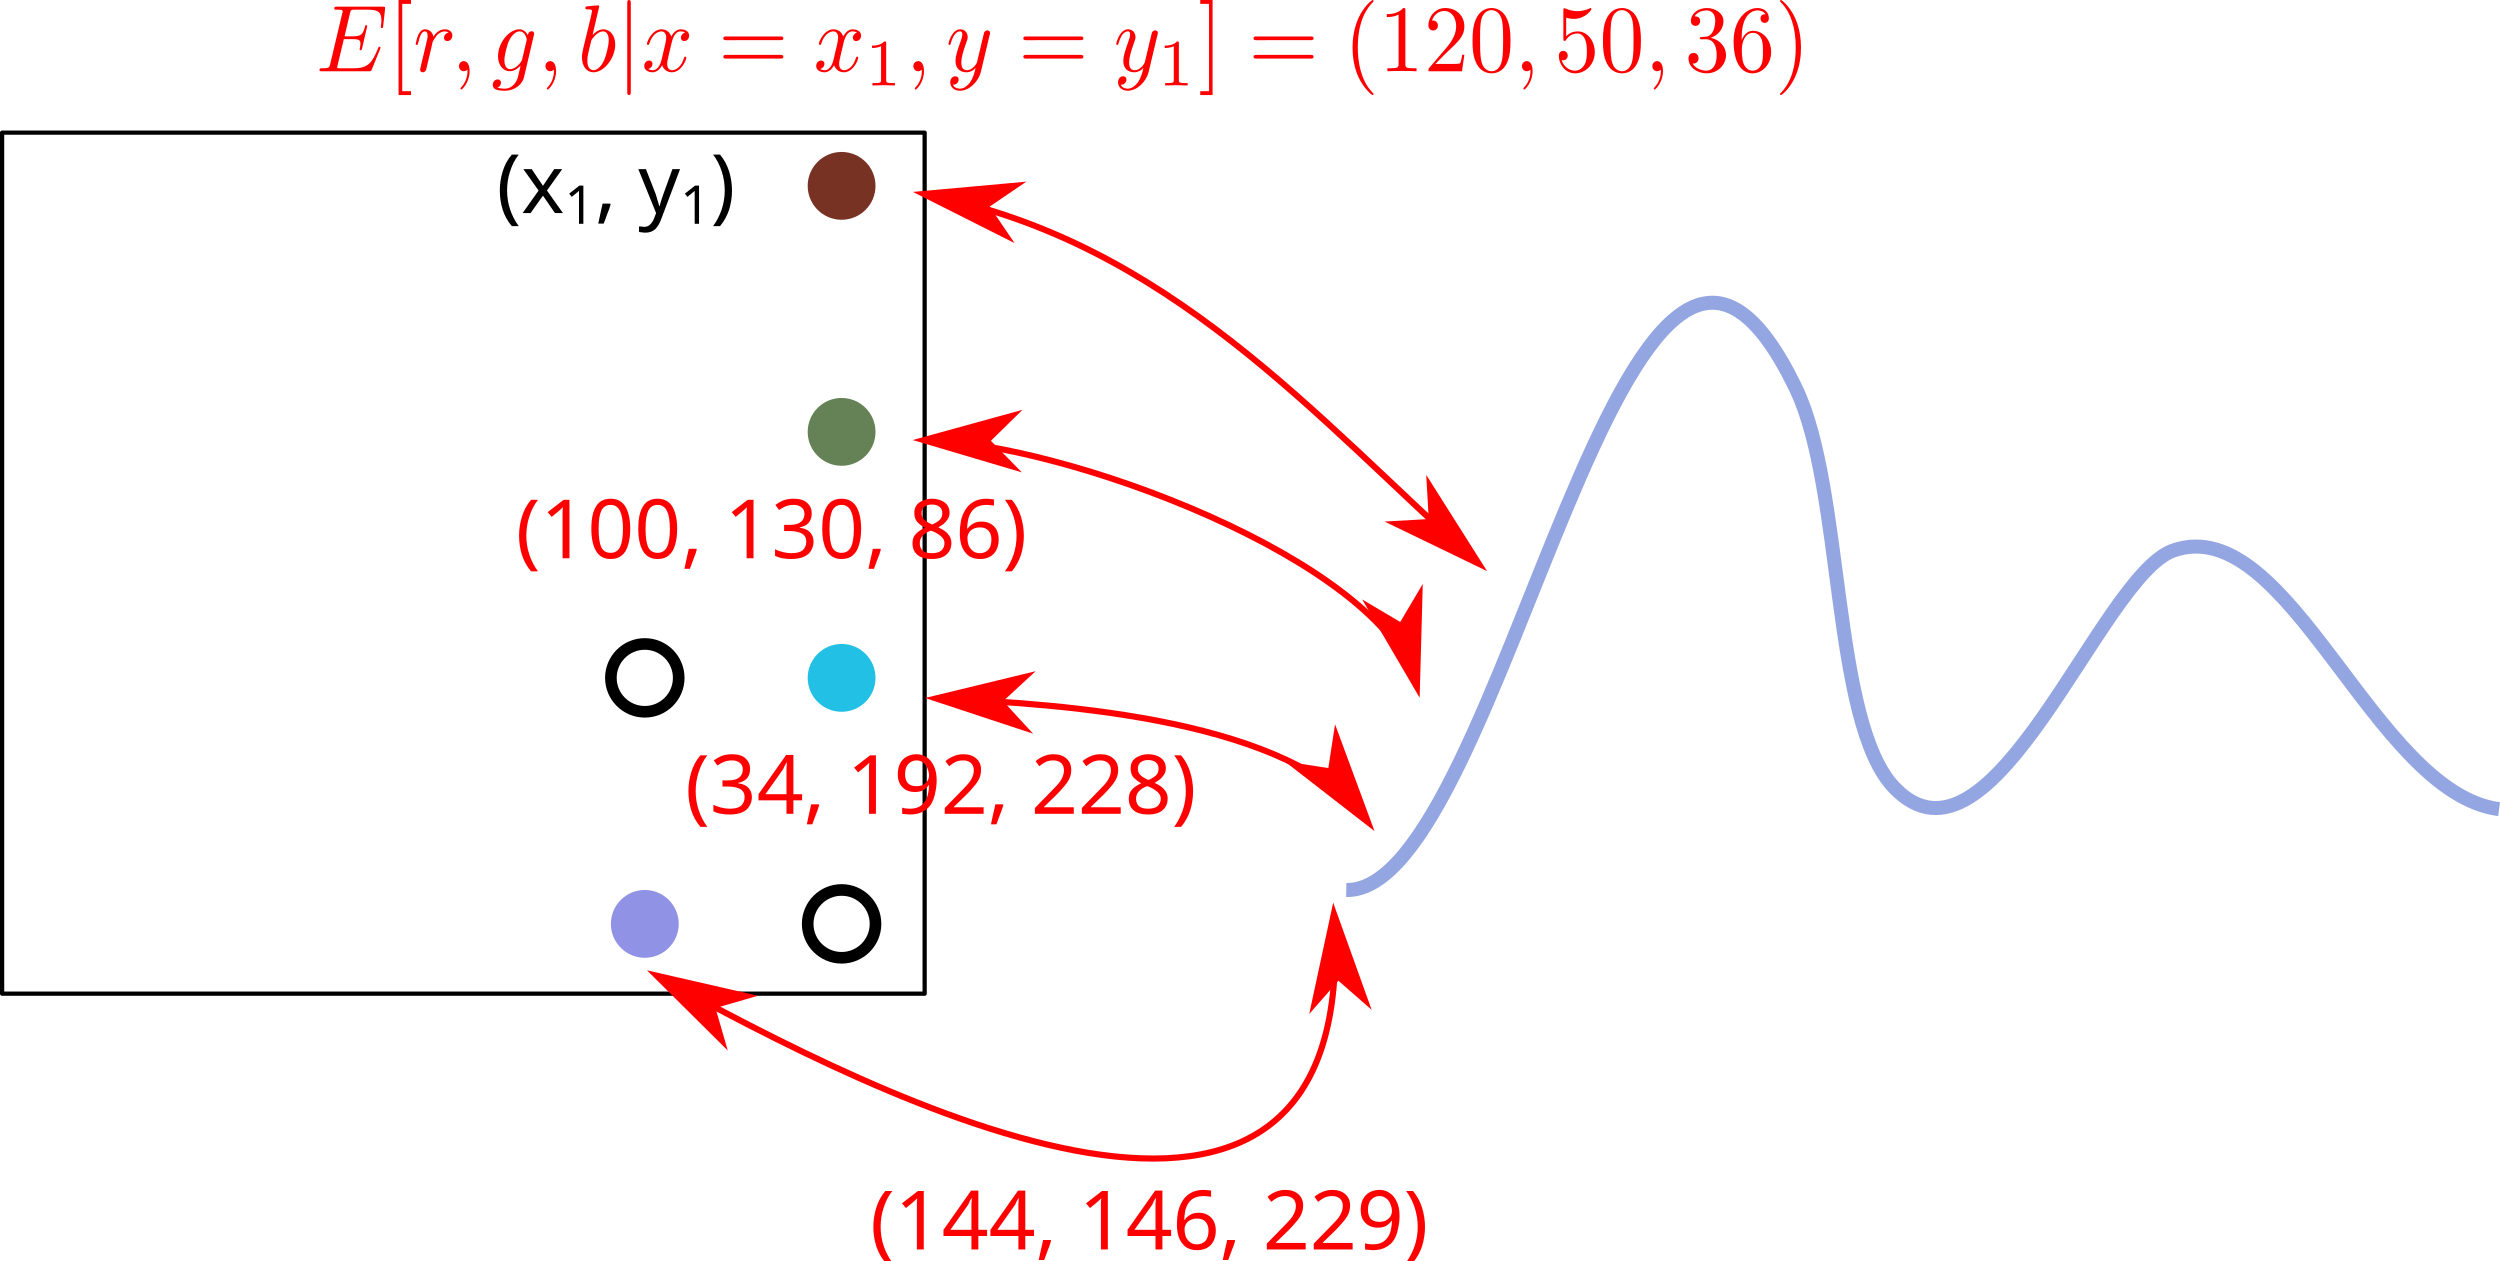
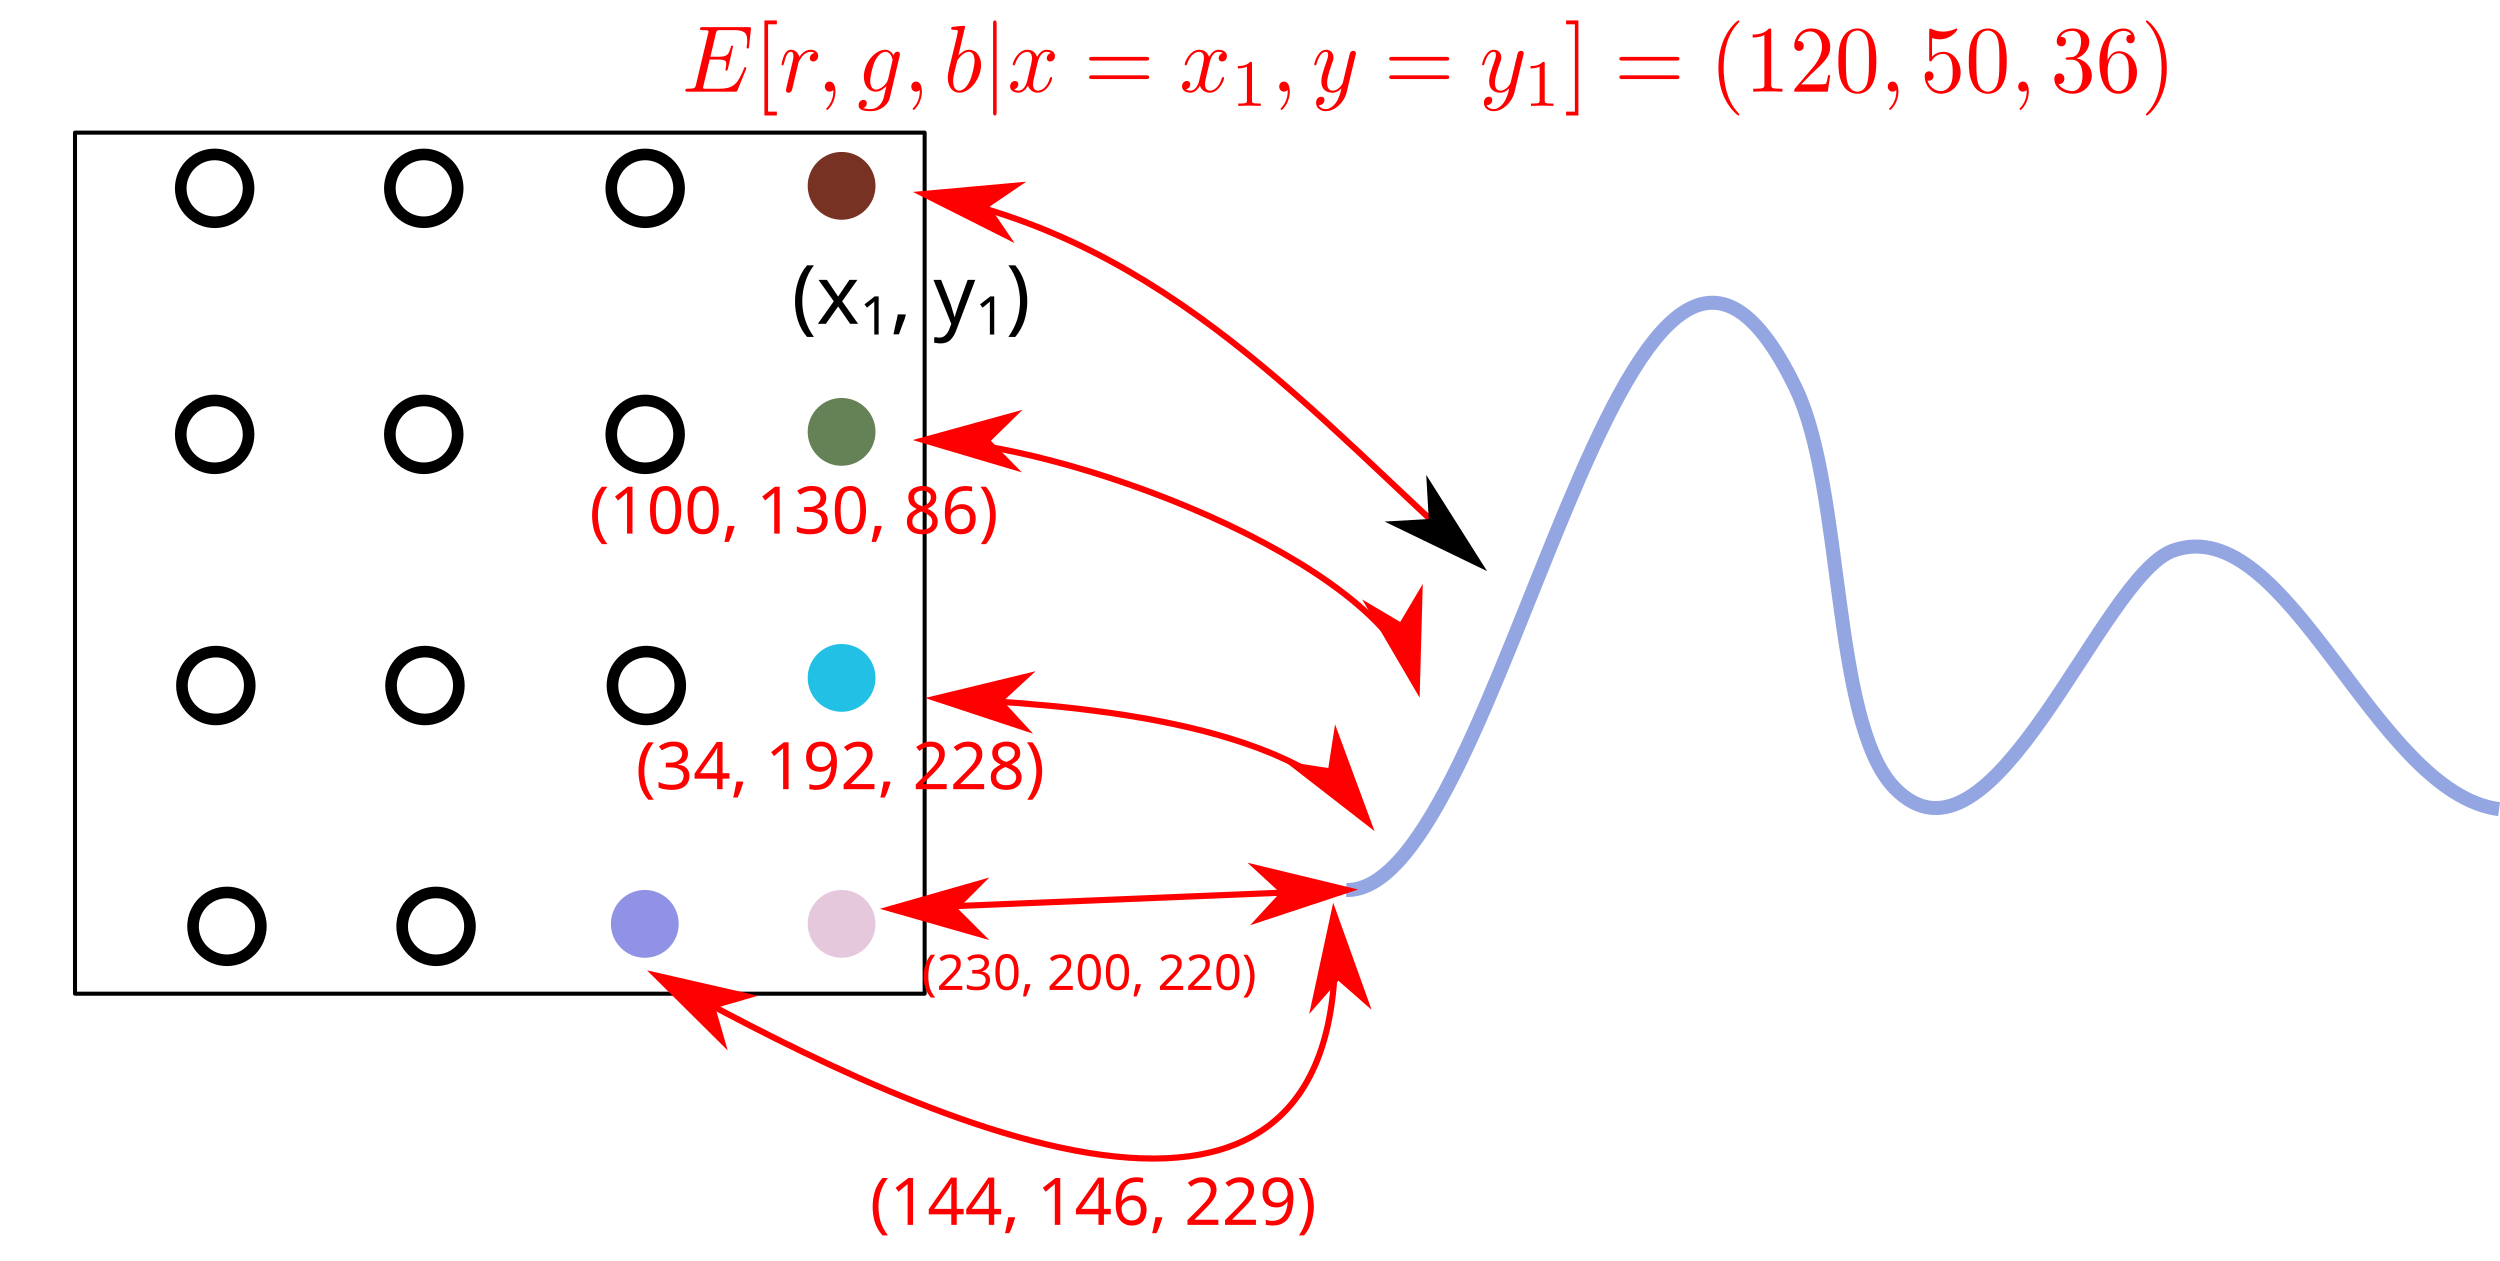
<svg xmlns="http://www.w3.org/2000/svg" xmlns:ns1="http://www.iki.fi/pav/software/textext/" width="107.551mm" height="54.216mm" viewBox="0 0 107.551 54.216" version="1.1" id="svg7034">
  <defs id="defs7028">
+     <marker style="overflow:visible" id="marker2712" refX="0" refY="0" orient="auto">
+       <path transform="matrix(-0.8,0,0,-0.8,-10,0)" style="fill:#000000;fill-opacity:1;fill-rule:evenodd;stroke:#000000;stroke-width:1pt;stroke-opacity:1" d="M 0,0 5,-5 -12.5,0 5,5 Z" id="path2710" />
+     </marker>
+     <marker orient="auto" refY="0" refX="0" id="marker2630" style="overflow:visible">
+       <path id="path2628" d="M 0,0 5,-5 -12.5,0 5,5 Z" style="fill:#ff0000;fill-opacity:1;fill-rule:evenodd;stroke:#ff0000;stroke-width:1pt;stroke-opacity:1" transform="matrix(0.8,0,0,0.8,10,0)" />
+     </marker>
    <marker orient="auto" refY="0" refX="0" id="Arrow1Lstart" style="overflow:visible">
      <path id="path2242" d="M 0,0 5,-5 -12.5,0 5,5 Z" style="fill:#ff0000;fill-opacity:1;fill-rule:evenodd;stroke:#ff0000;stroke-width:1pt;stroke-opacity:1" transform="matrix(0.8,0,0,0.8,10,0)" />
    </marker>
    <marker orient="auto" refY="0" refX="0" id="Arrow1Lend" style="overflow:visible">
-       <path id="path2245" d="M 0,0 5,-5 -12.5,0 5,5 Z" style="fill:#ff0000;fill-opacity:1;fill-rule:evenodd;stroke:#ff0000;stroke-width:1pt;stroke-opacity:1" transform="matrix(-0.8,0,0,-0.8,-10,0)" />
+       <path id="path2245" d="M 0,0 5,-5 -12.5,0 5,5 Z" style="fill:#000000;fill-opacity:1;fill-rule:evenodd;stroke:#000000;stroke-width:1pt;stroke-opacity:1" transform="matrix(-0.8,0,0,-0.8,-10,0)" />
    </marker>
    <marker style="overflow:visible" id="marker5589" refX="0" refY="0" orient="auto">
      <path transform="matrix(0.8,0,0,0.8,10,0)" style="fill:#ff0000;fill-opacity:1;fill-rule:evenodd;stroke:#ff0000;stroke-width:1pt;stroke-opacity:1" d="M 0,0 5,-5 -12.5,0 5,5 Z" id="path5587" />
    </marker>
    <marker style="overflow:visible" id="marker5635" refX="0" refY="0" orient="auto">
      <path transform="matrix(-0.8,0,0,-0.8,-10,0)" style="fill:#ff0000;fill-opacity:1;fill-rule:evenodd;stroke:#ff0000;stroke-width:1pt;stroke-opacity:1" d="M 0,0 5,-5 -12.5,0 5,5 Z" id="path5633" />
    </marker>
    <marker orient="auto" refY="0" refX="0" id="marker5746" style="overflow:visible">
      <path id="path5744" d="M 0,0 5,-5 -12.5,0 5,5 Z" style="fill:#ff0000;fill-opacity:1;fill-rule:evenodd;stroke:#ff0000;stroke-width:1pt;stroke-opacity:1" transform="matrix(0.8,0,0,0.8,10,0)" />
    </marker>
    <marker style="overflow:visible" id="marker5804" refX="0" refY="0" orient="auto">
      <path transform="matrix(-0.8,0,0,-0.8,-10,0)" style="fill:#ff0000;fill-opacity:1;fill-rule:evenodd;stroke:#ff0000;stroke-width:1pt;stroke-opacity:1" d="M 0,0 5,-5 -12.5,0 5,5 Z" id="path5802" />
    </marker>
    <marker style="overflow:visible" id="marker6225" refX="0" refY="0" orient="auto">
      <path transform="matrix(0.8,0,0,0.8,10,0)" style="fill:#ff0000;fill-opacity:1;fill-rule:evenodd;stroke:#ff0000;stroke-width:1pt;stroke-opacity:1" d="M 0,0 5,-5 -12.5,0 5,5 Z" id="path6223" />
    </marker>
    <marker orient="auto" refY="0" refX="0" id="marker6295" style="overflow:visible">
      <path id="path6293" d="M 0,0 5,-5 -12.5,0 5,5 Z" style="fill:#ff0000;fill-opacity:1;fill-rule:evenodd;stroke:#ff0000;stroke-width:1pt;stroke-opacity:1" transform="matrix(-0.8,0,0,-0.8,-10,0)" />
    </marker>
  </defs>
  <g id="layer1" transform="translate(0.4987987,-121.2015)">
-     <rect style="opacity:1;fill:none;fill-opacity:1;stroke:#000000;stroke-width:0.182;stroke-linejoin:round;stroke-miterlimit:4;stroke-dasharray:none;stroke-dashoffset:0;stroke-opacity:1;paint-order:fill markers stroke" id="rect5324" width="39.688" height="37.042" x="-0.408" y="126.908" />
-     <circle style="opacity:1;fill:none;fill-opacity:1;stroke:#000000;stroke-width:0.5;stroke-linejoin:round;stroke-miterlimit:4;stroke-dasharray:none;stroke-dashoffset:0;stroke-opacity:1;paint-order:fill markers stroke" id="path5326" cx="35.707" cy="160.947" r="1.459" />
+     <rect style="opacity:1;fill:none;fill-opacity:1;stroke:#000000;stroke-width:0.174;stroke-linejoin:round;stroke-miterlimit:4;stroke-dasharray:none;stroke-dashoffset:0;stroke-opacity:1;paint-order:fill markers stroke" id="rect5324" width="36.552" height="37.042" x="2.728" y="126.908" />
+     <circle style="opacity:1;fill:#e6c8dc;fill-opacity:1;stroke:none;stroke-width:0.5;stroke-linejoin:round;stroke-miterlimit:4;stroke-dasharray:none;stroke-dashoffset:0;stroke-opacity:1;paint-order:fill markers stroke" id="path5326" cx="35.707" cy="160.947" r="1.459" />
    <circle style="opacity:1;fill:#22c0e4;fill-opacity:1;stroke:none;stroke-width:0.5;stroke-linejoin:round;stroke-miterlimit:4;stroke-dasharray:none;stroke-dashoffset:0;stroke-opacity:1;paint-order:fill markers stroke" id="path5326-7" cx="35.707" cy="150.364" r="1.459" />
    <circle style="opacity:1;fill:#648256;fill-opacity:1;stroke:none;stroke-width:0.5;stroke-linejoin:round;stroke-miterlimit:4;stroke-dasharray:none;stroke-dashoffset:0;stroke-opacity:1;paint-order:fill markers stroke" id="path5326-0" cx="35.707" cy="139.781" r="1.459" />
    <circle style="opacity:1;fill:#9092e5;fill-opacity:1;stroke:none;stroke-width:0.5;stroke-linejoin:round;stroke-miterlimit:4;stroke-dasharray:none;stroke-dashoffset:0;stroke-opacity:1;paint-order:fill markers stroke" id="path5326-93" cx="27.241" cy="160.947" r="1.459" />
    <circle style="opacity:1;fill:#783224;fill-opacity:1;stroke:none;stroke-width:0.5;stroke-linejoin:round;stroke-miterlimit:4;stroke-dasharray:none;stroke-dashoffset:0;stroke-opacity:1;paint-order:fill markers stroke" id="path5326-93-6" cx="35.707" cy="129.197" r="1.459" />
-     <circle style="opacity:1;fill:none;fill-opacity:1;stroke:#000000;stroke-width:0.5;stroke-linejoin:round;stroke-miterlimit:4;stroke-dasharray:none;stroke-dashoffset:0;stroke-opacity:1;paint-order:fill markers stroke" id="path5326-93-0" cx="27.241" cy="150.364" r="1.459" />
    <path style="fill:none;stroke:#94a6e1;stroke-width:0.604;stroke-linecap:butt;stroke-linejoin:miter;stroke-miterlimit:4;stroke-dasharray:none;stroke-opacity:1" d="m 57.418,159.49 c 6.821,0.134 12.02,-36.843 19.349,-21.563 2.071,4.318 1.526,14.344 4.226,17.158 4.223,4.403 8.863,-9.108 12.009,-10.202 4.981,-1.731 8.605,10.425 14.011,11.129" id="path2808" />
    <path style="fill:none;fill-opacity:1;stroke:#ff0000;stroke-width:0.265px;stroke-linecap:butt;stroke-linejoin:miter;stroke-opacity:1;marker-start:url(#Arrow1Lstart);marker-end:url(#Arrow1Lend)" d="m 39.28,129.554 c 10.497,1.999 16.813,9.627 23.812,15.875" id="path5445" />
    <path style="fill:none;stroke:#ff0000;stroke-width:0.265;stroke-linecap:butt;stroke-linejoin:miter;stroke-miterlimit:4;stroke-dasharray:none;stroke-opacity:1;marker-start:url(#marker5589);marker-end:url(#marker5635)" d="m 39.28,140.137 c 5.82,0.057 19.77,5.13 21.167,10.583" id="path5579" />
    <path style="fill:none;stroke:#ff0000;stroke-width:0.265px;stroke-linecap:butt;stroke-linejoin:miter;stroke-opacity:1;marker-start:url(#marker5746);marker-end:url(#marker5804)" d="m 39.809,151.25 c 5.603,0.228 15.324,0.929 18.521,5.292" id="path5736" />
    <path style="fill:none;stroke:#ff0000;stroke-width:0.265;stroke-linecap:butt;stroke-linejoin:miter;stroke-miterlimit:4;stroke-dasharray:none;stroke-opacity:1;marker-start:url(#marker6225);marker-end:url(#marker6295)" d="m 27.785,163.194 c 9.37,5.16 30.342,15.999 29.104,-2.646" id="path6215" />
-     <text xml:space="preserve" style="font-style:normal;font-weight:normal;font-size:3.528px;line-height:1.25;font-family:sans-serif;letter-spacing:0px;word-spacing:0px;fill:#000000;fill-opacity:1;stroke:none;stroke-width:0.265" x="36.932" y="174.952" id="text5573-6-8-9">
-       <tspan id="tspan5571-2-7-2" x="36.932" y="174.952" style="fill:#ff0000;stroke-width:0.265">(144, 146, 229)</tspan>
+     <text xml:space="preserve" style="font-style:normal;font-weight:normal;font-size:2.822px;line-height:1.25;font-family:sans-serif;letter-spacing:0px;word-spacing:0px;fill:#000000;fill-opacity:1;stroke:none;stroke-width:0.265" x="36.932" y="173.894" id="text5573-6-8-9">
+       <tspan id="tspan5571-2-7-2" x="36.932" y="173.894" style="fill:#ff0000;stroke-width:0.265">(144, 146, 229)</tspan>
    </text>
-     <text xml:space="preserve" style="font-style:normal;font-weight:normal;font-size:3.528px;line-height:1.25;font-family:sans-serif;letter-spacing:0px;word-spacing:0px;fill:#000000;fill-opacity:1;stroke:none;stroke-width:0.265" x="20.862" y="130.371" id="text6886">
-       <tspan id="tspan6884" x="20.862" y="130.371" style="fill:#000000;stroke-width:0.265">(x<tspan style="font-size:2.293px;baseline-shift:sub;fill:#000000;stroke-width:0.265" id="tspan6890">1</tspan>, y<tspan style="font-size:2.293px;baseline-shift:sub;fill:#000000;stroke-width:0.265" id="tspan6888">1</tspan>)</tspan>
+     <text xml:space="preserve" style="font-style:normal;font-weight:normal;font-size:3.528px;line-height:1.25;font-family:sans-serif;letter-spacing:0px;word-spacing:0px;fill:#000000;fill-opacity:1;stroke:none;stroke-width:0.265" x="33.562" y="135.133" id="text6886">
+       <tspan id="tspan6884" x="33.562" y="135.133" style="fill:#000000;stroke-width:0.265">(x<tspan style="font-size:2.293px;baseline-shift:sub;fill:#000000;stroke-width:0.265" id="tspan6890">1</tspan>, y<tspan style="font-size:2.293px;baseline-shift:sub;fill:#000000;stroke-width:0.265" id="tspan6888">1</tspan>)</tspan>
    </text>
-     <text xml:space="preserve" style="font-style:normal;font-weight:normal;font-size:3.528px;line-height:1.25;font-family:sans-serif;letter-spacing:0px;word-spacing:0px;fill:#000000;fill-opacity:1;stroke:none;stroke-width:0.265" x="28.975" y="156.214" id="text5573-6-8-9-0">
-       <tspan id="tspan5571-2-7-2-2" x="28.975" y="156.214" style="fill:#ff0000;stroke-width:0.265">(34, 192, 228)</tspan>
+     <text xml:space="preserve" style="font-style:normal;font-weight:normal;font-size:2.822px;line-height:1.25;font-family:sans-serif;letter-spacing:0px;word-spacing:0px;fill:#000000;fill-opacity:1;stroke:none;stroke-width:0.265" x="26.858" y="155.155" id="text5573-6-8-9-0">
+       <tspan id="tspan5571-2-7-2-2" x="26.858" y="155.155" style="fill:#ff0000;stroke-width:0.265">(34, 192, 228)</tspan>
    </text>
-     <text xml:space="preserve" style="font-style:normal;font-weight:normal;font-size:3.528px;line-height:1.25;font-family:sans-serif;letter-spacing:0px;word-spacing:0px;fill:#000000;fill-opacity:1;stroke:none;stroke-width:0.265" x="21.69" y="145.215" id="text5573-6-8-9-0-3">
-       <tspan id="tspan5571-2-7-2-2-7" x="21.69" y="145.215" style="fill:#ff0000;stroke-width:0.265">(100, 130, 86)</tspan>
+     <text xml:space="preserve" style="font-style:normal;font-weight:normal;font-size:2.822px;line-height:1.25;font-family:sans-serif;letter-spacing:0px;word-spacing:0px;fill:#000000;fill-opacity:1;stroke:none;stroke-width:0.265" x="24.865" y="144.156" id="text5573-6-8-9-0-3">
+       <tspan id="tspan5571-2-7-2-2-7" x="24.865" y="144.156" style="fill:#ff0000;stroke-width:0.265">(100, 130, 86)</tspan>
    </text>
-     <g style="fill:#ff0000" transform="matrix(0.3897621,0,0,0.4095632,-44.86201,69.07204)" ns1:version="0.11.0" ns1:texconverter="pdflatex" ns1:pdfconverter="pdf2svg" ns1:text="$E[r,g,b|x=x_1, y=y_1]=(120,50,36)$" ns1:preamble="/home/aghose/.config/inkscape/extensions/textext/default_packages.tex" ns1:scale="1.0" ns1:alignment="middle center" inkscapeversion="0.92.3" ns1:jacobian_sqrt="0.352778" id="g1056">
+     <g style="fill:#ff0000" transform="matrix(0.3897621,0,0,0.4095632,-29.1237,69.95119)" ns1:version="0.11.0" ns1:texconverter="pdflatex" ns1:pdfconverter="pdf2svg" ns1:text="$E[r,g,b|x=x_1, y=y_1]=(120,50,36)$" ns1:preamble="/home/aghose/.config/inkscape/extensions/textext/default_packages.tex" ns1:scale="1.0" ns1:alignment="middle center" inkscapeversion="0.92.3" ns1:jacobian_sqrt="0.352778" id="g1056">
      <g style="fill:#ff0000" id="surface1">
        <g style="fill:#ff0000;fill-opacity:1" id="g949">
          <path style="fill:#ff0000;stroke:none;stroke-width:0" d="M 7.062,-2.328 C 7.078,-2.375 7.109,-2.438 7.109,-2.469 c 0,0 0,-0.109 -0.125,-0.109 -0.094,0 -0.109,0.062 -0.125,0.125 C 6.203,-0.984 5.844,-0.312 4.141,-0.312 H 2.688 c -0.141,0 -0.172,0 -0.219,0 -0.109,-0.016 -0.141,-0.031 -0.141,-0.109 0,-0.031 0,-0.047 0.047,-0.219 L 3.062,-3.375 h 0.984 c 0.844,0 0.844,0.219 0.844,0.469 0,0.062 0,0.188 -0.062,0.484 C 4.812,-2.375 4.797,-2.344 4.797,-2.312 c 0,0.047 0.031,0.109 0.125,0.109 C 5,-2.203 5.031,-2.25 5.078,-2.406 l 0.562,-2.328 c 0,-0.062 -0.047,-0.109 -0.125,-0.109 -0.078,0 -0.109,0.062 -0.125,0.172 -0.219,0.766 -0.391,1 -1.312,1 h -0.938 l 0.594,-2.406 C 3.828,-6.438 3.844,-6.469 4.281,-6.469 H 5.688 c 1.203,0 1.516,0.281 1.516,1.109 0,0.234 0,0.25 -0.047,0.531 0,0.047 -0.016,0.125 -0.016,0.172 0,0.047 0.031,0.125 0.125,0.125 0.109,0 0.125,-0.062 0.141,-0.25 L 7.609,-6.516 C 7.641,-6.781 7.594,-6.781 7.344,-6.781 H 2.297 c -0.188,0 -0.297,0 -0.297,0.203 0,0.109 0.094,0.109 0.281,0.109 0.375,0 0.656,0 0.656,0.172 0,0.047 0,0.062 -0.062,0.25 L 1.562,-0.781 c -0.094,0.391 -0.109,0.469 -0.906,0.469 -0.172,0 -0.281,0 -0.281,0.188 C 0.375,0 0.469,0 0.656,0 h 5.172 c 0.234,0 0.25,-0.016 0.312,-0.172 z m 0,0" transform="translate(148.712,134.765)" id="path947" />
        </g>
        <g style="fill:#ff0000;fill-opacity:1" id="g953">
          <path style="fill:#ff0000;stroke:none;stroke-width:0" d="M 2.547,2.5 V 2.094 h -0.969 v -9.172 h 0.969 v -0.406 h -1.375 V 2.5 Z m 0,0" transform="translate(156.641,134.765)" id="path951" />
        </g>
        <g style="fill:#ff0000;fill-opacity:1" id="g957">
          <path style="fill:#ff0000;stroke:none;stroke-width:0" d="m 0.875,-0.594 c -0.031,0.156 -0.094,0.391 -0.094,0.438 0,0.172 0.141,0.266 0.297,0.266 0.125,0 0.297,-0.078 0.375,-0.281 C 1.469,-0.203 1.797,-1.562 1.844,-1.75 c 0.078,-0.328 0.266,-1.016 0.312,-1.297 0.047,-0.125 0.328,-0.594 0.562,-0.812 0.078,-0.062 0.375,-0.328 0.797,-0.328 0.266,0 0.406,0.125 0.422,0.125 -0.297,0.047 -0.516,0.281 -0.516,0.547 0,0.156 0.109,0.344 0.375,0.344 0.266,0 0.547,-0.234 0.547,-0.594 0,-0.344 -0.312,-0.641 -0.828,-0.641 C 2.875,-4.406 2.438,-3.922 2.25,-3.641 2.156,-4.094 1.797,-4.406 1.328,-4.406 0.875,-4.406 0.688,-4.016 0.594,-3.844 0.422,-3.5 0.297,-2.906 0.297,-2.875 c 0,0.109 0.094,0.109 0.109,0.109 0.109,0 0.109,-0.016 0.172,-0.234 0.172,-0.703 0.375,-1.188 0.734,-1.188 0.156,0 0.297,0.078 0.297,0.453 0,0.219 -0.031,0.328 -0.156,0.844 z m 0,0" transform="translate(159.408,134.765)" id="path955" />
        </g>
        <g style="fill:#ff0000;fill-opacity:1" id="g961">
          <path style="fill:#ff0000;stroke:none;stroke-width:0" d="m 2.031,-0.016 c 0,-0.656 -0.25,-1.047 -0.641,-1.047 -0.328,0 -0.531,0.25 -0.531,0.531 C 0.859,-0.266 1.062,0 1.391,0 1.5,0 1.641,-0.047 1.734,-0.125 1.766,-0.156 1.781,-0.156 1.781,-0.156 c 0.016,0 0.016,0 0.016,0.141 0,0.75 -0.344,1.344 -0.672,1.672 -0.109,0.109 -0.109,0.125 -0.109,0.156 0,0.078 0.047,0.109 0.094,0.109 0.109,0 0.922,-0.766 0.922,-1.938 z m 0,0" transform="translate(163.6242,134.765)" id="path959" />
        </g>
        <g style="fill:#ff0000;fill-opacity:1" id="g965">
          <path style="fill:#ff0000;stroke:none;stroke-width:0" d="M 4.688,-3.766 C 4.703,-3.812 4.719,-3.875 4.719,-3.938 c 0,-0.172 -0.109,-0.266 -0.281,-0.266 -0.094,0 -0.375,0.062 -0.406,0.422 -0.188,-0.359 -0.531,-0.625 -0.938,-0.625 -1.125,0 -2.359,1.391 -2.359,2.828 0,0.984 0.594,1.578 1.312,1.578 0.594,0 1.062,-0.469 1.156,-0.578 L 3.219,-0.562 C 3.016,0.312 2.891,0.734 2.891,0.75 2.844,0.844 2.516,1.828 1.453,1.828 1.266,1.828 0.938,1.812 0.656,1.719 0.953,1.641 1.062,1.375 1.062,1.203 c 0,-0.156 -0.109,-0.344 -0.375,-0.344 -0.219,0 -0.531,0.172 -0.531,0.578 0,0.406 0.359,0.609 1.312,0.609 1.25,0 1.969,-0.781 2.125,-1.375 z M 3.406,-1.281 C 3.344,-1.016 3.109,-0.766 2.891,-0.578 2.688,-0.406 2.375,-0.219 2.078,-0.219 c -0.5,0 -0.641,-0.516 -0.641,-0.922 0,-0.469 0.281,-1.656 0.562,-2.156 C 2.266,-3.781 2.688,-4.188 3.109,-4.188 c 0.656,0 0.797,0.812 0.797,0.859 0,0.047 -0.016,0.109 -0.031,0.141 z m 0,0" transform="translate(168.0555,134.765)" id="path963" />
        </g>
        <g style="fill:#ff0000;fill-opacity:1" id="g969">
          <path style="fill:#ff0000;stroke:none;stroke-width:0" d="m 2.031,-0.016 c 0,-0.656 -0.25,-1.047 -0.641,-1.047 -0.328,0 -0.531,0.25 -0.531,0.531 C 0.859,-0.266 1.062,0 1.391,0 1.5,0 1.641,-0.047 1.734,-0.125 1.766,-0.156 1.781,-0.156 1.781,-0.156 c 0.016,0 0.016,0 0.016,0.141 0,0.75 -0.344,1.344 -0.672,1.672 -0.109,0.109 -0.109,0.125 -0.109,0.156 0,0.078 0.047,0.109 0.094,0.109 0.109,0 0.922,-0.766 0.922,-1.938 z m 0,0" transform="translate(173.1663,134.765)" id="path967" />
        </g>
        <g style="fill:#ff0000;fill-opacity:1" id="g973">
          <path style="fill:#ff0000;stroke:none;stroke-width:0" d="m 2.375,-6.812 c 0,0 0,-0.109 -0.125,-0.109 -0.219,0 -0.953,0.078 -1.219,0.109 -0.078,0 -0.188,0.016 -0.188,0.188 0,0.125 0.094,0.125 0.25,0.125 0.469,0 0.484,0.062 0.484,0.172 0,0.062 -0.078,0.406 -0.125,0.609 l -0.828,3.25 c -0.109,0.5 -0.156,0.672 -0.156,1.016 0,0.938 0.531,1.562 1.266,1.562 1.172,0 2.406,-1.484 2.406,-2.922 0,-0.906 -0.531,-1.594 -1.328,-1.594 -0.453,0 -0.875,0.297 -1.172,0.594 z M 1.453,-3.047 C 1.5,-3.266 1.5,-3.281 1.594,-3.391 2.078,-4.031 2.531,-4.188 2.797,-4.188 c 0.359,0 0.625,0.297 0.625,0.938 0,0.594 -0.328,1.734 -0.516,2.109 -0.328,0.672 -0.781,1.031 -1.172,1.031 -0.344,0 -0.672,-0.266 -0.672,-1 0,-0.203 0,-0.391 0.156,-1.016 z m 0,0" transform="translate(177.5877,134.765)" id="path971" />
        </g>
        <g style="fill:#ff0000;fill-opacity:1" id="g977">
          <path style="fill:#ff0000;stroke:none;stroke-width:0" d="m 1.578,-7.125 c 0,-0.172 0,-0.359 -0.188,-0.359 -0.203,0 -0.203,0.188 -0.203,0.359 v 9.266 c 0,0.172 0,0.359 0.203,0.359 0.188,0 0.188,-0.188 0.188,-0.359 z m 0,0" transform="translate(181.867,134.765)" id="path975" />
        </g>
        <g style="fill:#ff0000;fill-opacity:1" id="g981">
          <path style="fill:#ff0000;stroke:none;stroke-width:0" d="M 3.328,-3.016 C 3.391,-3.266 3.625,-4.188 4.312,-4.188 c 0.047,0 0.297,0 0.5,0.125 C 4.531,-4 4.344,-3.766 4.344,-3.516 c 0,0.156 0.109,0.344 0.375,0.344 0.219,0 0.531,-0.172 0.531,-0.578 0,-0.516 -0.578,-0.656 -0.922,-0.656 -0.578,0 -0.922,0.531 -1.047,0.75 -0.25,-0.656 -0.781,-0.75 -1.078,-0.75 -1.031,0 -1.609,1.281 -1.609,1.531 0,0.109 0.109,0.109 0.125,0.109 0.078,0 0.109,-0.031 0.125,-0.109 0.344,-1.062 1,-1.312 1.344,-1.312 0.188,0 0.531,0.094 0.531,0.672 0,0.312 -0.172,0.969 -0.531,2.375 -0.156,0.609 -0.516,1.031 -0.953,1.031 -0.062,0 -0.281,0 -0.5,-0.125 0.25,-0.062 0.469,-0.266 0.469,-0.547 0,-0.266 -0.219,-0.344 -0.359,-0.344 -0.312,0 -0.547,0.25 -0.547,0.578 0,0.453 0.484,0.656 0.922,0.656 0.672,0 1.031,-0.703 1.047,-0.75 0.125,0.359 0.484,0.75 1.078,0.75 1.031,0 1.594,-1.281 1.594,-1.531 0,-0.109 -0.078,-0.109 -0.109,-0.109 -0.094,0 -0.109,0.047 -0.141,0.109 -0.328,1.078 -1,1.312 -1.312,1.312 -0.391,0 -0.547,-0.312 -0.547,-0.656 0,-0.219 0.047,-0.438 0.156,-0.875 z m 0,0" transform="translate(184.634,134.765)" id="path979" />
        </g>
        <g style="fill:#ff0000;fill-opacity:1" id="g985">
          <path style="fill:#ff0000;stroke:none;stroke-width:0" d="m 6.844,-3.266 c 0.156,0 0.344,0 0.344,-0.188 C 7.188,-3.656 7,-3.656 6.859,-3.656 h -5.969 c -0.141,0 -0.328,0 -0.328,0.203 0,0.188 0.188,0.188 0.328,0.188 z m 0.016,1.938 c 0.141,0 0.328,0 0.328,-0.203 0,-0.188 -0.188,-0.188 -0.344,-0.188 H 0.891 c -0.141,0 -0.328,0 -0.328,0.188 0,0.203 0.188,0.203 0.328,0.203 z m 0,0" transform="translate(193.095,134.765)" id="path983" />
        </g>
        <g style="fill:#ff0000;fill-opacity:1" id="g989">
          <path style="fill:#ff0000;stroke:none;stroke-width:0" d="M 3.328,-3.016 C 3.391,-3.266 3.625,-4.188 4.312,-4.188 c 0.047,0 0.297,0 0.5,0.125 C 4.531,-4 4.344,-3.766 4.344,-3.516 c 0,0.156 0.109,0.344 0.375,0.344 0.219,0 0.531,-0.172 0.531,-0.578 0,-0.516 -0.578,-0.656 -0.922,-0.656 -0.578,0 -0.922,0.531 -1.047,0.75 -0.25,-0.656 -0.781,-0.75 -1.078,-0.75 -1.031,0 -1.609,1.281 -1.609,1.531 0,0.109 0.109,0.109 0.125,0.109 0.078,0 0.109,-0.031 0.125,-0.109 0.344,-1.062 1,-1.312 1.344,-1.312 0.188,0 0.531,0.094 0.531,0.672 0,0.312 -0.172,0.969 -0.531,2.375 -0.156,0.609 -0.516,1.031 -0.953,1.031 -0.062,0 -0.281,0 -0.5,-0.125 0.25,-0.062 0.469,-0.266 0.469,-0.547 0,-0.266 -0.219,-0.344 -0.359,-0.344 -0.312,0 -0.547,0.25 -0.547,0.578 0,0.453 0.484,0.656 0.922,0.656 0.672,0 1.031,-0.703 1.047,-0.75 0.125,0.359 0.484,0.75 1.078,0.75 1.031,0 1.594,-1.281 1.594,-1.531 0,-0.109 -0.078,-0.109 -0.109,-0.109 -0.094,0 -0.109,0.047 -0.141,0.109 -0.328,1.078 -1,1.312 -1.312,1.312 -0.391,0 -0.547,-0.312 -0.547,-0.656 0,-0.219 0.047,-0.438 0.156,-0.875 z m 0,0" transform="translate(203.612,134.765)" id="path987" />
        </g>
        <g style="fill:#ff0000;fill-opacity:1" id="g993">
          <path style="fill:#ff0000;stroke:none;stroke-width:0" d="m 2.328,-4.438 c 0,-0.188 0,-0.188 -0.203,-0.188 -0.453,0.438 -1.078,0.438 -1.359,0.438 v 0.25 c 0.156,0 0.625,0 1,-0.188 v 3.547 c 0,0.234 0,0.328 -0.688,0.328 H 0.812 V 0 c 0.125,0 0.984,-0.031 1.234,-0.031 0.219,0 1.094,0.031 1.25,0.031 V -0.25 H 3.031 c -0.703,0 -0.703,-0.094 -0.703,-0.328 z m 0,0" transform="translate(209.305,136.259)" id="path991" />
        </g>
        <g style="fill:#ff0000;fill-opacity:1" id="g997">
          <path style="fill:#ff0000;stroke:none;stroke-width:0" d="m 2.031,-0.016 c 0,-0.656 -0.25,-1.047 -0.641,-1.047 -0.328,0 -0.531,0.25 -0.531,0.531 C 0.859,-0.266 1.062,0 1.391,0 1.5,0 1.641,-0.047 1.734,-0.125 1.766,-0.156 1.781,-0.156 1.781,-0.156 c 0.016,0 0.016,0 0.016,0.141 0,0.75 -0.344,1.344 -0.672,1.672 -0.109,0.109 -0.109,0.125 -0.109,0.156 0,0.078 0.047,0.109 0.094,0.109 0.109,0 0.922,-0.766 0.922,-1.938 z m 0,0" transform="translate(213.775,134.765)" id="path995" />
        </g>
        <g style="fill:#ff0000;fill-opacity:1" id="g1001">
          <path style="fill:#ff0000;stroke:none;stroke-width:0" d="m 4.844,-3.797 c 0.047,-0.141 0.047,-0.156 0.047,-0.234 0,-0.172 -0.141,-0.266 -0.297,-0.266 -0.094,0 -0.25,0.062 -0.344,0.203 -0.016,0.062 -0.109,0.359 -0.141,0.547 -0.078,0.25 -0.141,0.531 -0.203,0.797 l -0.453,1.797 c -0.031,0.141 -0.469,0.844 -1.125,0.844 -0.5,0 -0.609,-0.438 -0.609,-0.812 C 1.719,-1.375 1.891,-2 2.219,-2.875 2.375,-3.281 2.422,-3.391 2.422,-3.594 c 0,-0.438 -0.312,-0.812 -0.812,-0.812 -0.953,0 -1.312,1.453 -1.312,1.531 0,0.109 0.094,0.109 0.109,0.109 0.109,0 0.109,-0.031 0.156,-0.188 0.281,-0.938 0.672,-1.234 1.016,-1.234 0.078,0 0.25,0 0.25,0.312 0,0.25 -0.109,0.516 -0.172,0.703 -0.406,1.062 -0.578,1.625 -0.578,2.094 0,0.891 0.625,1.188 1.219,1.188 0.391,0 0.719,-0.172 1,-0.453 -0.125,0.516 -0.25,1.016 -0.641,1.547 -0.266,0.328 -0.641,0.625 -1.094,0.625 -0.141,0 -0.594,-0.031 -0.766,-0.422 0.156,0 0.297,0 0.422,-0.125 C 1.328,1.203 1.422,1.062 1.422,0.875 1.422,0.562 1.156,0.531 1.062,0.531 0.828,0.531 0.5,0.688 0.5,1.172 c 0,0.5 0.438,0.875 1.062,0.875 1.016,0 2.047,-0.906 2.328,-2.031 z m 0,0" transform="translate(218.2064,134.765)" id="path999" />
        </g>
        <g style="fill:#ff0000;fill-opacity:1" id="g1005">
          <path style="fill:#ff0000;stroke:none;stroke-width:0" d="m 6.844,-3.266 c 0.156,0 0.344,0 0.344,-0.188 C 7.188,-3.656 7,-3.656 6.859,-3.656 h -5.969 c -0.141,0 -0.328,0 -0.328,0.203 0,0.188 0.188,0.188 0.328,0.188 z m 0.016,1.938 c 0.141,0 0.328,0 0.328,-0.203 0,-0.188 -0.188,-0.188 -0.344,-0.188 H 0.891 c -0.141,0 -0.328,0 -0.328,0.188 0,0.203 0.188,0.203 0.328,0.203 z m 0,0" transform="translate(226.212,134.765)" id="path1003" />
        </g>
        <g style="fill:#ff0000;fill-opacity:1" id="g1009">
          <path style="fill:#ff0000;stroke:none;stroke-width:0" d="m 4.844,-3.797 c 0.047,-0.141 0.047,-0.156 0.047,-0.234 0,-0.172 -0.141,-0.266 -0.297,-0.266 -0.094,0 -0.25,0.062 -0.344,0.203 -0.016,0.062 -0.109,0.359 -0.141,0.547 -0.078,0.25 -0.141,0.531 -0.203,0.797 l -0.453,1.797 c -0.031,0.141 -0.469,0.844 -1.125,0.844 -0.5,0 -0.609,-0.438 -0.609,-0.812 C 1.719,-1.375 1.891,-2 2.219,-2.875 2.375,-3.281 2.422,-3.391 2.422,-3.594 c 0,-0.438 -0.312,-0.812 -0.812,-0.812 -0.953,0 -1.312,1.453 -1.312,1.531 0,0.109 0.094,0.109 0.109,0.109 0.109,0 0.109,-0.031 0.156,-0.188 0.281,-0.938 0.672,-1.234 1.016,-1.234 0.078,0 0.25,0 0.25,0.312 0,0.25 -0.109,0.516 -0.172,0.703 -0.406,1.062 -0.578,1.625 -0.578,2.094 0,0.891 0.625,1.188 1.219,1.188 0.391,0 0.719,-0.172 1,-0.453 -0.125,0.516 -0.25,1.016 -0.641,1.547 -0.266,0.328 -0.641,0.625 -1.094,0.625 -0.141,0 -0.594,-0.031 -0.766,-0.422 0.156,0 0.297,0 0.422,-0.125 C 1.328,1.203 1.422,1.062 1.422,0.875 1.422,0.562 1.156,0.531 1.062,0.531 0.828,0.531 0.5,0.688 0.5,1.172 c 0,0.5 0.438,0.875 1.062,0.875 1.016,0 2.047,-0.906 2.328,-2.031 z m 0,0" transform="translate(236.728,134.765)" id="path1007" />
        </g>
        <g style="fill:#ff0000;fill-opacity:1" id="g1013">
          <path style="fill:#ff0000;stroke:none;stroke-width:0" d="m 2.328,-4.438 c 0,-0.188 0,-0.188 -0.203,-0.188 -0.453,0.438 -1.078,0.438 -1.359,0.438 v 0.25 c 0.156,0 0.625,0 1,-0.188 v 3.547 c 0,0.234 0,0.328 -0.688,0.328 H 0.812 V 0 c 0.125,0 0.984,-0.031 1.234,-0.031 0.219,0 1.094,0.031 1.25,0.031 V -0.25 H 3.031 c -0.703,0 -0.703,-0.094 -0.703,-0.328 z m 0,0" transform="translate(241.613,136.259)" id="path1011" />
        </g>
        <g style="fill:#ff0000;fill-opacity:1" id="g1017">
          <path style="fill:#ff0000;stroke:none;stroke-width:0" d="M 1.578,-7.484 H 0.219 v 0.406 H 1.188 V 2.094 H 0.219 V 2.5 h 1.359 z m 0,0" transform="translate(246.082,134.765)" id="path1015" />
        </g>
        <g style="fill:#ff0000;fill-opacity:1" id="g1021">
          <path style="fill:#ff0000;stroke:none;stroke-width:0" d="m 6.844,-3.266 c 0.156,0 0.344,0 0.344,-0.188 C 7.188,-3.656 7,-3.656 6.859,-3.656 h -5.969 c -0.141,0 -0.328,0 -0.328,0.203 0,0.188 0.188,0.188 0.328,0.188 z m 0.016,1.938 c 0.141,0 0.328,0 0.328,-0.203 0,-0.188 -0.188,-0.188 -0.344,-0.188 H 0.891 c -0.141,0 -0.328,0 -0.328,0.188 0,0.203 0.188,0.203 0.328,0.203 z m 0,0" transform="translate(251.6192,134.765)" id="path1019" />
        </g>
        <g style="fill:#ff0000;fill-opacity:1" id="g1031">
          <path style="fill:#ff0000;stroke:none;stroke-width:0" d="m 3.297,2.391 c 0,-0.031 0,-0.047 -0.172,-0.219 C 1.891,0.922 1.562,-0.969 1.562,-2.5 c 0,-1.734 0.375,-3.469 1.609,-4.703 0.125,-0.125 0.125,-0.141 0.125,-0.172 0,-0.078 -0.031,-0.109 -0.094,-0.109 -0.109,0 -1,0.688 -1.594,1.953 -0.5,1.094 -0.625,2.203 -0.625,3.031 0,0.781 0.109,1.984 0.656,3.125 C 2.25,1.844 3.094,2.5 3.203,2.5 c 0.062,0 0.094,-0.031 0.094,-0.109 z m 0,0" transform="translate(262.1278,134.765)" id="path1023" />
          <path style="fill:#ff0000;stroke:none;stroke-width:0" d="m 2.938,-6.375 c 0,-0.25 0,-0.266 -0.234,-0.266 C 2.078,-6 1.203,-6 0.891,-6 v 0.312 c 0.203,0 0.781,0 1.297,-0.266 v 5.172 c 0,0.359 -0.031,0.469 -0.922,0.469 h -0.312 V 0 c 0.344,-0.031 1.203,-0.031 1.609,-0.031 0.391,0 1.266,0 1.609,0.031 v -0.312 h -0.312 c -0.906,0 -0.922,-0.109 -0.922,-0.469 z m 0,0" transform="translate(266.0022,134.765)" id="path1025" />
          <path style="fill:#ff0000;stroke:none;stroke-width:0" d="m 1.266,-0.766 1.062,-1.031 c 1.547,-1.375 2.141,-1.906 2.141,-2.906 0,-1.141 -0.891,-1.938 -2.109,-1.938 -1.125,0 -1.859,0.922 -1.859,1.812 0,0.547 0.5,0.547 0.531,0.547 0.172,0 0.516,-0.109 0.516,-0.531 0,-0.25 -0.188,-0.516 -0.531,-0.516 -0.078,0 -0.094,0 -0.125,0.016 0.219,-0.656 0.766,-1.016 1.344,-1.016 0.906,0 1.328,0.812 1.328,1.625 C 3.562,-3.906 3.078,-3.125 2.516,-2.5 l -1.906,2.125 C 0.5,-0.266 0.5,-0.234 0.5,0 H 4.203 L 4.469,-1.734 H 4.234 C 4.172,-1.438 4.109,-1 4,-0.844 3.938,-0.766 3.281,-0.766 3.062,-0.766 Z m 0,0" transform="translate(270.9835,134.765)" id="path1027" />
          <path style="fill:#ff0000;stroke:none;stroke-width:0" d="m 4.578,-3.188 c 0,-0.797 -0.047,-1.594 -0.391,-2.328 -0.453,-0.969 -1.281,-1.125 -1.688,-1.125 -0.609,0 -1.328,0.266 -1.75,1.188 -0.312,0.688 -0.359,1.469 -0.359,2.266 0,0.75 0.031,1.641 0.453,2.406 0.422,0.797 1.156,1 1.641,1 0.531,0 1.297,-0.203 1.734,-1.156 0.312,-0.688 0.359,-1.469 0.359,-2.25 z M 2.484,0 C 2.094,0 1.5,-0.25 1.328,-1.203 1.219,-1.797 1.219,-2.719 1.219,-3.312 c 0,-0.641 0,-1.297 0.078,-1.828 0.188,-1.188 0.938,-1.281 1.188,-1.281 0.328,0 0.984,0.188 1.172,1.172 0.109,0.562 0.109,1.312 0.109,1.938 0,0.75 0,1.422 -0.109,2.062 C 3.5,-0.297 2.938,0 2.484,0 Z m 0,0" transform="translate(275.9648,134.765)" id="path1029" />
        </g>
        <g style="fill:#ff0000;fill-opacity:1" id="g1035">
          <path style="fill:#ff0000;stroke:none;stroke-width:0" d="m 2.031,-0.016 c 0,-0.656 -0.25,-1.047 -0.641,-1.047 -0.328,0 -0.531,0.25 -0.531,0.531 C 0.859,-0.266 1.062,0 1.391,0 1.5,0 1.641,-0.047 1.734,-0.125 1.766,-0.156 1.781,-0.156 1.781,-0.156 c 0.016,0 0.016,0 0.016,0.141 0,0.75 -0.344,1.344 -0.672,1.672 -0.109,0.109 -0.109,0.125 -0.109,0.156 0,0.078 0.047,0.109 0.094,0.109 0.109,0 0.922,-0.766 0.922,-1.938 z m 0,0" transform="translate(280.951,134.765)" id="path1033" />
        </g>
        <g style="fill:#ff0000;fill-opacity:1" id="g1041">
          <path style="fill:#ff0000;stroke:none;stroke-width:0" d="m 4.469,-2 c 0,-1.188 -0.812,-2.188 -1.891,-2.188 -0.469,0 -0.906,0.156 -1.266,0.516 V -5.625 c 0.203,0.062 0.531,0.125 0.844,0.125 1.234,0 1.938,-0.906 1.938,-1.031 0,-0.062 -0.031,-0.109 -0.109,-0.109 0,0 -0.031,0 -0.078,0.031 C 3.703,-6.516 3.219,-6.312 2.547,-6.312 2.156,-6.312 1.688,-6.391 1.219,-6.594 1.141,-6.625 1.125,-6.625 1.109,-6.625 1,-6.625 1,-6.547 1,-6.391 V -3.438 c 0,0.172 0,0.25 0.141,0.25 0.078,0 0.094,-0.016 0.141,-0.078 C 1.391,-3.422 1.75,-3.969 2.562,-3.969 c 0.516,0 0.766,0.453 0.844,0.641 0.156,0.375 0.188,0.75 0.188,1.25 0,0.359 0,0.953 -0.25,1.375 C 3.109,-0.312 2.734,-0.062 2.281,-0.062 c -0.719,0 -1.297,-0.531 -1.469,-1.109 0.031,0 0.062,0.016 0.172,0.016 0.328,0 0.5,-0.25 0.5,-0.484 0,-0.25 -0.172,-0.5 -0.5,-0.5 C 0.844,-2.141 0.5,-2.062 0.5,-1.609 0.5,-0.75 1.188,0.219 2.297,0.219 3.453,0.219 4.469,-0.734 4.469,-2 Z m 0,0" transform="translate(285.379,134.765)" id="path1037" />
          <path style="fill:#ff0000;stroke:none;stroke-width:0" d="m 4.578,-3.188 c 0,-0.797 -0.047,-1.594 -0.391,-2.328 -0.453,-0.969 -1.281,-1.125 -1.688,-1.125 -0.609,0 -1.328,0.266 -1.75,1.188 -0.312,0.688 -0.359,1.469 -0.359,2.266 0,0.75 0.031,1.641 0.453,2.406 0.422,0.797 1.156,1 1.641,1 0.531,0 1.297,-0.203 1.734,-1.156 0.312,-0.688 0.359,-1.469 0.359,-2.25 z M 2.484,0 C 2.094,0 1.5,-0.25 1.328,-1.203 1.219,-1.797 1.219,-2.719 1.219,-3.312 c 0,-0.641 0,-1.297 0.078,-1.828 0.188,-1.188 0.938,-1.281 1.188,-1.281 0.328,0 0.984,0.188 1.172,1.172 0.109,0.562 0.109,1.312 0.109,1.938 0,0.75 0,1.422 -0.109,2.062 C 3.5,-0.297 2.938,0 2.484,0 Z m 0,0" transform="translate(290.3603,134.765)" id="path1039" />
        </g>
        <g style="fill:#ff0000;fill-opacity:1" id="g1045">
          <path style="fill:#ff0000;stroke:none;stroke-width:0" d="m 2.031,-0.016 c 0,-0.656 -0.25,-1.047 -0.641,-1.047 -0.328,0 -0.531,0.25 -0.531,0.531 C 0.859,-0.266 1.062,0 1.391,0 1.5,0 1.641,-0.047 1.734,-0.125 1.766,-0.156 1.781,-0.156 1.781,-0.156 c 0.016,0 0.016,0 0.016,0.141 0,0.75 -0.344,1.344 -0.672,1.672 -0.109,0.109 -0.109,0.125 -0.109,0.156 0,0.078 0.047,0.109 0.094,0.109 0.109,0 0.922,-0.766 0.922,-1.938 z m 0,0" transform="translate(295.342,134.765)" id="path1043" />
        </g>
        <g style="fill:#ff0000;fill-opacity:1" id="g1053">
          <path style="fill:#ff0000;stroke:none;stroke-width:0" d="m 2.891,-3.516 c 0.812,-0.266 1.391,-0.953 1.391,-1.75 0,-0.812 -0.875,-1.375 -1.828,-1.375 -1,0 -1.766,0.594 -1.766,1.359 0,0.328 0.219,0.516 0.516,0.516 0.297,0 0.5,-0.219 0.5,-0.516 0,-0.484 -0.469,-0.484 -0.609,-0.484 0.297,-0.5 0.953,-0.625 1.312,-0.625 0.422,0 0.969,0.219 0.969,1.109 0,0.125 -0.031,0.703 -0.281,1.141 C 2.797,-3.656 2.453,-3.625 2.203,-3.625 2.125,-3.609 1.891,-3.594 1.812,-3.594 c -0.078,0.016 -0.141,0.031 -0.141,0.125 0,0.109 0.062,0.109 0.234,0.109 h 0.438 c 0.812,0 1.188,0.672 1.188,1.656 0,1.359 -0.688,1.641 -1.125,1.641 -0.438,0 -1.188,-0.172 -1.531,-0.75 0.344,0.047 0.656,-0.172 0.656,-0.547 0,-0.359 -0.266,-0.562 -0.547,-0.562 -0.25,0 -0.562,0.141 -0.562,0.578 0,0.906 0.922,1.562 2.016,1.562 1.219,0 2.125,-0.906 2.125,-1.922 0,-0.812 -0.641,-1.594 -1.672,-1.812 z m 0,0" transform="translate(299.769,134.765)" id="path1047" />
          <path style="fill:#ff0000;stroke:none;stroke-width:0" d="m 1.312,-3.266 v -0.25 c 0,-2.516 1.234,-2.875 1.75,-2.875 0.234,0 0.656,0.062 0.875,0.406 -0.156,0 -0.547,0 -0.547,0.438 0,0.312 0.234,0.469 0.453,0.469 0.156,0 0.469,-0.094 0.469,-0.484 0,-0.594 -0.438,-1.078 -1.266,-1.078 -1.281,0 -2.625,1.281 -2.625,3.484 0,2.672 1.156,3.375 2.078,3.375 1.109,0 2.062,-0.938 2.062,-2.25 0,-1.266 -0.891,-2.219 -2,-2.219 -0.672,0 -1.047,0.5 -1.25,0.984 z M 2.5,-0.062 c -0.625,0 -0.922,-0.594 -0.984,-0.75 -0.188,-0.469 -0.188,-1.266 -0.188,-1.438 0,-0.781 0.328,-1.781 1.219,-1.781 0.172,0 0.625,0 0.938,0.625 0.172,0.359 0.172,0.875 0.172,1.359 0,0.484 0,0.984 -0.172,1.344 C 3.188,-0.109 2.734,-0.062 2.5,-0.062 Z m 0,0" transform="translate(304.7503,134.765)" id="path1049" />
          <path style="fill:#ff0000;stroke:none;stroke-width:0" d="m 2.875,-2.5 c 0,-0.766 -0.109,-1.969 -0.656,-3.109 -0.594,-1.219 -1.453,-1.875 -1.547,-1.875 -0.062,0 -0.109,0.047 -0.109,0.109 0,0.031 0,0.047 0.188,0.234 0.984,0.984 1.547,2.562 1.547,4.641 0,1.719 -0.359,3.469 -1.594,4.719 C 0.562,2.344 0.562,2.359 0.562,2.391 0.562,2.453 0.609,2.5 0.672,2.5 0.766,2.5 1.672,1.812 2.25,0.547 2.766,-0.547 2.875,-1.656 2.875,-2.5 Z m 0,0" transform="translate(309.7316,134.765)" id="path1051" />
        </g>
      </g>
    </g>
+     <circle style="opacity:1;fill:none;fill-opacity:1;stroke:#000000;stroke-width:0.5;stroke-linejoin:round;stroke-miterlimit:4;stroke-dasharray:none;stroke-dashoffset:0;stroke-opacity:1;paint-order:fill markers stroke" id="path5326-93-0-2" cx="27.257" cy="139.888" r="1.459" />
+     <circle style="opacity:1;fill:none;fill-opacity:1;stroke:#000000;stroke-width:0.5;stroke-linejoin:round;stroke-miterlimit:4;stroke-dasharray:none;stroke-dashoffset:0;stroke-opacity:1;paint-order:fill markers stroke" id="path5326-93-0-3" cx="27.308" cy="150.693" r="1.459" />
+     <circle style="opacity:1;fill:none;fill-opacity:1;stroke:#000000;stroke-width:0.5;stroke-linejoin:round;stroke-miterlimit:4;stroke-dasharray:none;stroke-dashoffset:0;stroke-opacity:1;paint-order:fill markers stroke" id="path5326-93-0-6" cx="27.257" cy="129.304" r="1.459" />
+     <circle style="opacity:1;fill:none;fill-opacity:1;stroke:#000000;stroke-width:0.5;stroke-linejoin:round;stroke-miterlimit:4;stroke-dasharray:none;stroke-dashoffset:0;stroke-opacity:1;paint-order:fill markers stroke" id="path5326-93-0-7" cx="17.732" cy="139.888" r="1.459" />
+     <circle style="opacity:1;fill:none;fill-opacity:1;stroke:#000000;stroke-width:0.5;stroke-linejoin:round;stroke-miterlimit:4;stroke-dasharray:none;stroke-dashoffset:0;stroke-opacity:1;paint-order:fill markers stroke" id="path5326-93-0-3-5" cx="17.783" cy="150.693" r="1.459" />
+     <circle style="opacity:1;fill:none;fill-opacity:1;stroke:#000000;stroke-width:0.5;stroke-linejoin:round;stroke-miterlimit:4;stroke-dasharray:none;stroke-dashoffset:0;stroke-opacity:1;paint-order:fill markers stroke" id="path5326-93-0-6-3" cx="17.732" cy="129.304" r="1.459" />
+     <circle style="opacity:1;fill:none;fill-opacity:1;stroke:#000000;stroke-width:0.5;stroke-linejoin:round;stroke-miterlimit:4;stroke-dasharray:none;stroke-dashoffset:0;stroke-opacity:1;paint-order:fill markers stroke" id="path5326-5" cx="18.261" cy="161.054" r="1.459" />
+     <circle style="opacity:1;fill:none;fill-opacity:1;stroke:#000000;stroke-width:0.5;stroke-linejoin:round;stroke-miterlimit:4;stroke-dasharray:none;stroke-dashoffset:0;stroke-opacity:1;paint-order:fill markers stroke" id="path5326-93-0-7-6" cx="8.736" cy="139.888" r="1.459" />
+     <circle style="opacity:1;fill:none;fill-opacity:1;stroke:#000000;stroke-width:0.5;stroke-linejoin:round;stroke-miterlimit:4;stroke-dasharray:none;stroke-dashoffset:0;stroke-opacity:1;paint-order:fill markers stroke" id="path5326-93-0-3-5-2" cx="8.787" cy="150.693" r="1.459" />
+     <circle style="opacity:1;fill:none;fill-opacity:1;stroke:#000000;stroke-width:0.5;stroke-linejoin:round;stroke-miterlimit:4;stroke-dasharray:none;stroke-dashoffset:0;stroke-opacity:1;paint-order:fill markers stroke" id="path5326-93-0-6-3-9" cx="8.736" cy="129.304" r="1.459" />
+     <circle style="opacity:1;fill:none;fill-opacity:1;stroke:#000000;stroke-width:0.5;stroke-linejoin:round;stroke-miterlimit:4;stroke-dasharray:none;stroke-dashoffset:0;stroke-opacity:1;paint-order:fill markers stroke" id="path5326-5-1" cx="9.265" cy="161.054" r="1.459" />
+     <path style="fill:none;stroke:#ff0000;stroke-width:0.265px;stroke-linecap:butt;stroke-linejoin:miter;stroke-opacity:1;marker-start:url(#marker2630);marker-end:url(#marker2630)" d="m 57.418,159.49 c -19.741,0.808 -19.552,0.808 -19.552,0.808" id="path2620" />
+     <text xml:space="preserve" style="font-style:normal;font-weight:normal;font-size:2.117px;line-height:1.25;font-family:sans-serif;letter-spacing:0px;word-spacing:0px;fill:#000000;fill-opacity:1;stroke:none;stroke-width:0.265" x="39.156" y="163.791" id="text5573-6-8-9-0-6">
+       <tspan id="tspan5571-2-7-2-2-1" x="39.156" y="163.791" style="fill:#ff0000;stroke-width:0.265">(230, 200, 220)</tspan>
+     </text>
  </g>
</svg>
